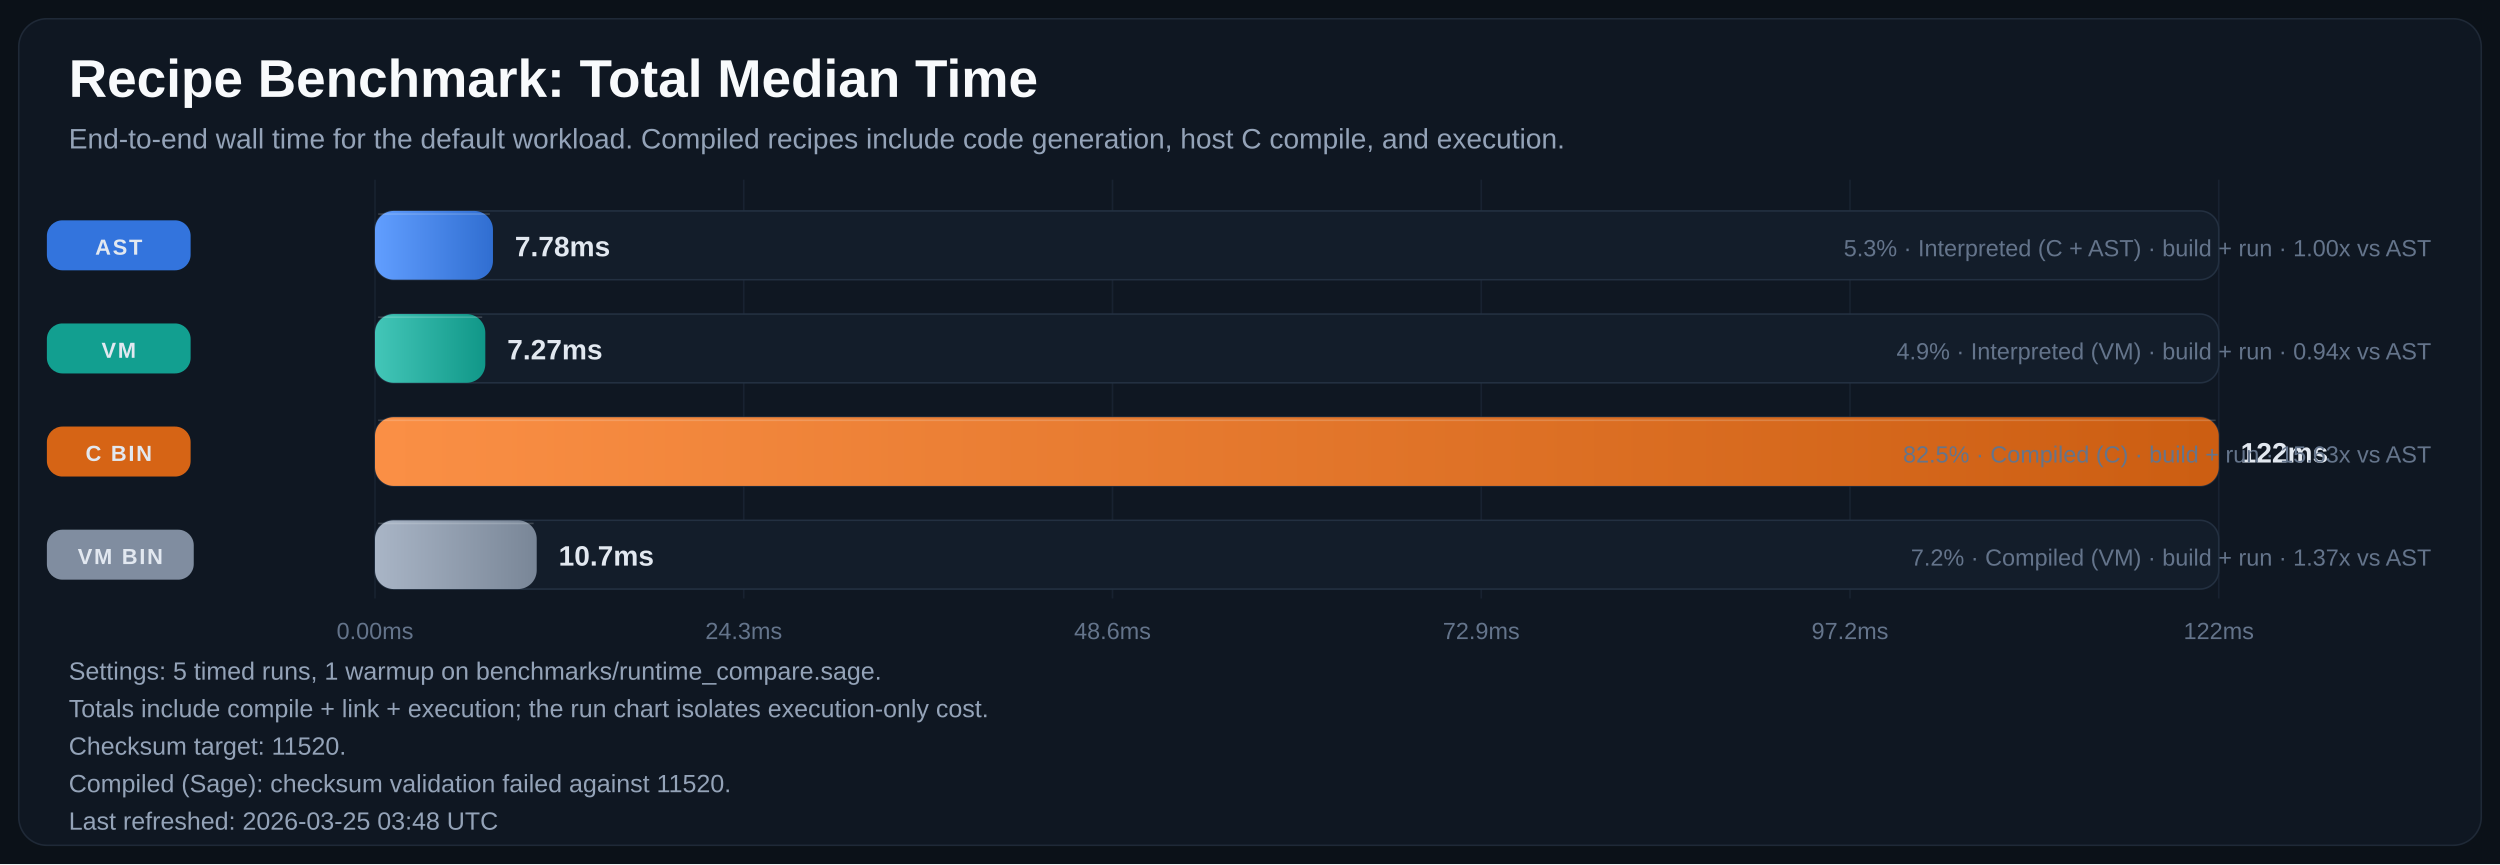
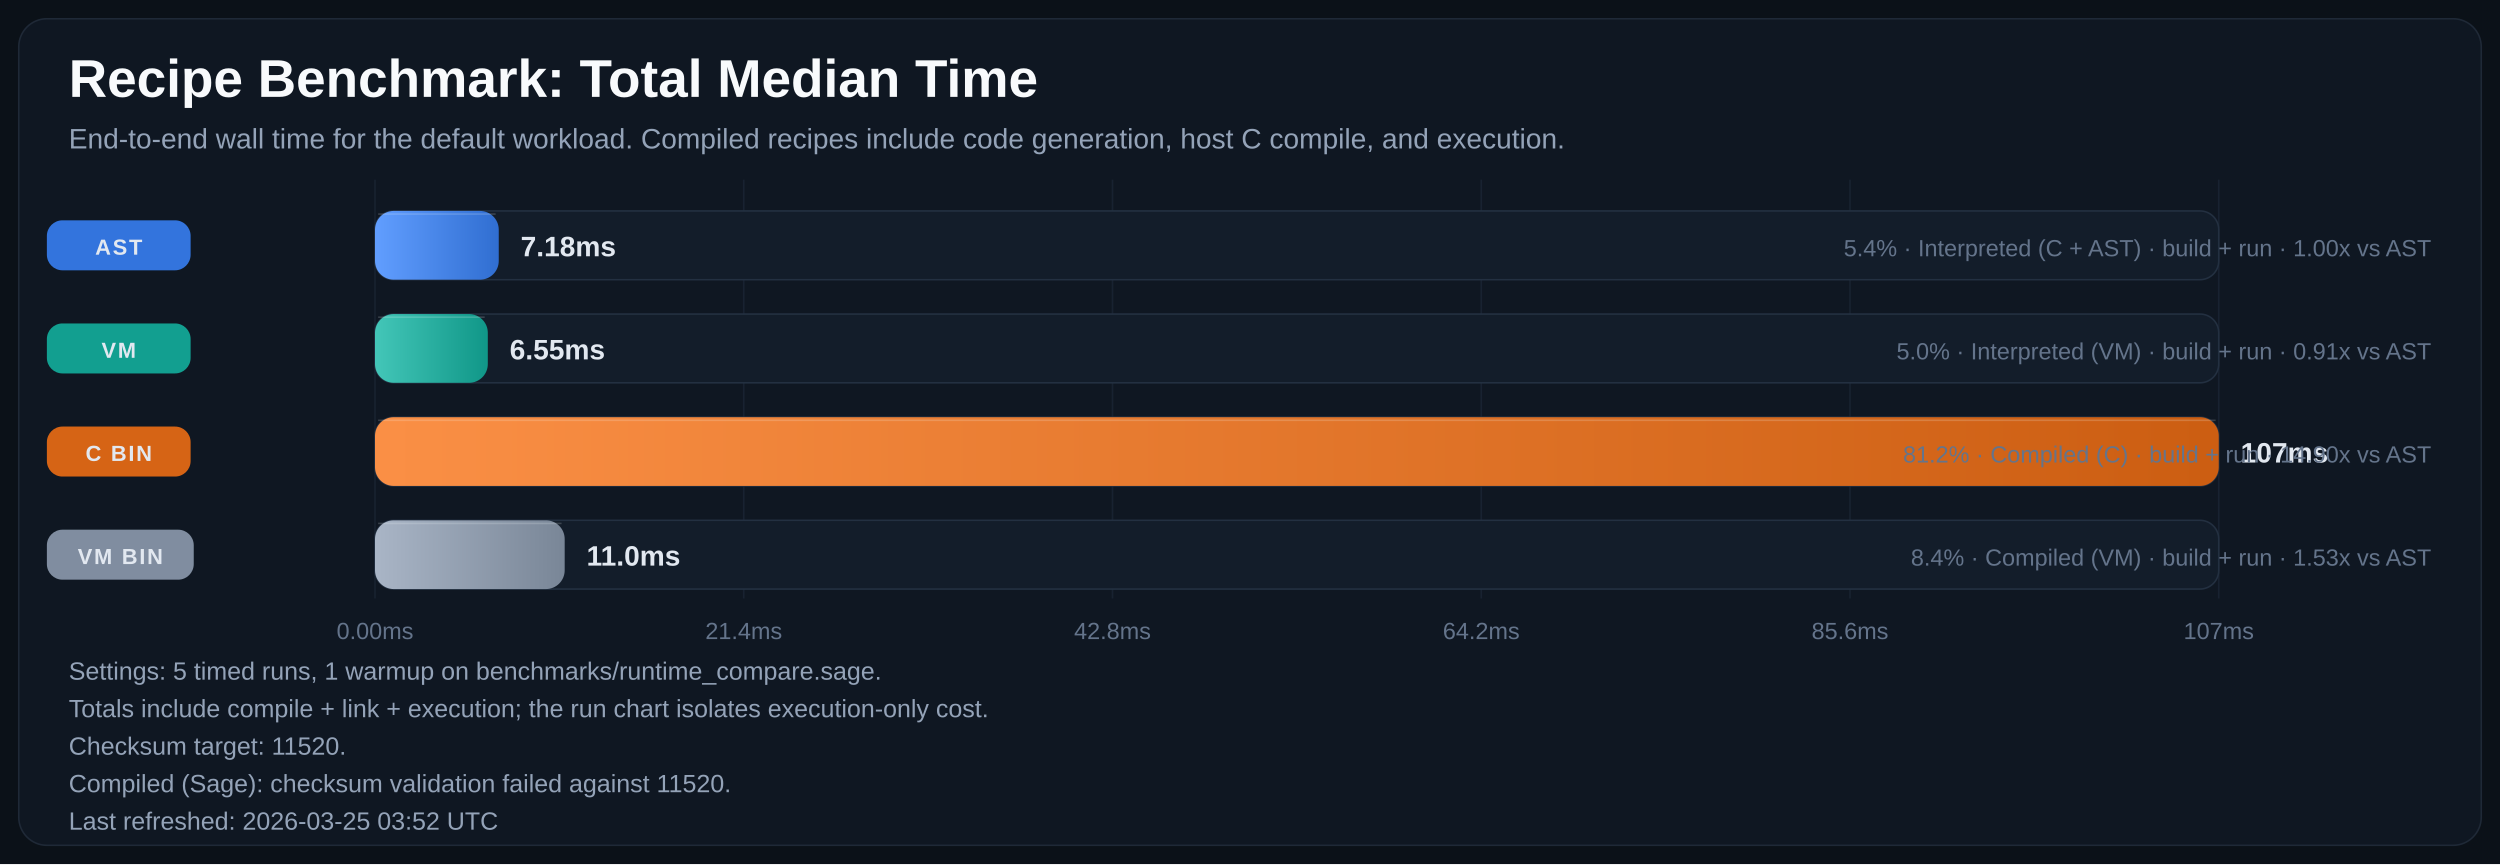
<svg xmlns="http://www.w3.org/2000/svg" width="1600" height="553" viewBox="0 0 1600 553" role="img" aria-labelledby="title desc">
  <defs>
    <linearGradient id="bar-gradient-0" x1="0%" y1="0%" x2="100%" y2="0%">
      <stop offset="0%" stop-color="#619EFF" />
      <stop offset="100%" stop-color="#306ED1" />
    </linearGradient>
    <linearGradient id="bar-gradient-1" x1="0%" y1="0%" x2="100%" y2="0%">
      <stop offset="0%" stop-color="#43C6B8" />
      <stop offset="100%" stop-color="#109788" />
    </linearGradient>
    <linearGradient id="bar-gradient-2" x1="0%" y1="0%" x2="100%" y2="0%">
      <stop offset="0%" stop-color="#FA8F45" />
      <stop offset="100%" stop-color="#CC5E12" />
    </linearGradient>
    <linearGradient id="bar-gradient-3" x1="0%" y1="0%" x2="100%" y2="0%">
      <stop offset="0%" stop-color="#A9B5C6" />
      <stop offset="100%" stop-color="#798697" />
    </linearGradient>
  </defs>
  <rect width="100%" height="100%" fill="#0B1118" />
  <rect x="12" y="12" width="1576" height="529" rx="18" fill="#0F1722" stroke="#1F2937" />
  <text x="44" y="62" fill="#F8FAFC" font-size="34" font-family="Segoe UI, Arial, sans-serif" font-weight="700">Recipe Benchmark: Total Median Time</text>
  <text x="44" y="95" fill="#94A3B8" font-size="18" font-family="Segoe UI, Arial, sans-serif">End-to-end wall time for the default workload. Compiled recipes include code generation, host C compile, and execution.</text>
  <line x1="240.0" y1="115" x2="240.0" y2="383" stroke="#182231" stroke-width="1" />
  <text x="240.0" y="409" text-anchor="middle" fill="#64748B" font-size="15" font-family="Segoe UI, Arial, sans-serif">0.00ms</text>
  <line x1="476.0" y1="115" x2="476.0" y2="383" stroke="#182231" stroke-width="1" />
-   <text x="476.0" y="409" text-anchor="middle" fill="#64748B" font-size="15" font-family="Segoe UI, Arial, sans-serif">24.3ms</text>
+   <text x="476.0" y="409" text-anchor="middle" fill="#64748B" font-size="15" font-family="Segoe UI, Arial, sans-serif">21.4ms</text>
  <line x1="712.0" y1="115" x2="712.0" y2="383" stroke="#182231" stroke-width="1" />
-   <text x="712.0" y="409" text-anchor="middle" fill="#64748B" font-size="15" font-family="Segoe UI, Arial, sans-serif">48.6ms</text>
+   <text x="712.0" y="409" text-anchor="middle" fill="#64748B" font-size="15" font-family="Segoe UI, Arial, sans-serif">42.8ms</text>
  <line x1="948.0" y1="115" x2="948.0" y2="383" stroke="#182231" stroke-width="1" />
-   <text x="948.0" y="409" text-anchor="middle" fill="#64748B" font-size="15" font-family="Segoe UI, Arial, sans-serif">72.9ms</text>
+   <text x="948.0" y="409" text-anchor="middle" fill="#64748B" font-size="15" font-family="Segoe UI, Arial, sans-serif">64.2ms</text>
  <line x1="1184.0" y1="115" x2="1184.0" y2="383" stroke="#182231" stroke-width="1" />
-   <text x="1184.0" y="409" text-anchor="middle" fill="#64748B" font-size="15" font-family="Segoe UI, Arial, sans-serif">97.2ms</text>
+   <text x="1184.0" y="409" text-anchor="middle" fill="#64748B" font-size="15" font-family="Segoe UI, Arial, sans-serif">85.6ms</text>
  <line x1="1420.0" y1="115" x2="1420.0" y2="383" stroke="#182231" stroke-width="1" />
-   <text x="1420.0" y="409" text-anchor="middle" fill="#64748B" font-size="15" font-family="Segoe UI, Arial, sans-serif">122ms</text>
+   <text x="1420.0" y="409" text-anchor="middle" fill="#64748B" font-size="15" font-family="Segoe UI, Arial, sans-serif">107ms</text>
  <rect x="30" y="141.0" width="92" height="32" rx="10" fill="#3479E6" opacity="0.95" />
  <text x="76.0" y="163.0" text-anchor="middle" fill="#E2E8F0" font-size="14" font-family="Segoe UI, Arial, sans-serif" font-weight="700" letter-spacing="1.1">AST</text>
  <rect x="240" y="135" width="1180" height="44" rx="12" fill="#131D2A" stroke="#233041" />
-   <rect x="240" y="135" width="75.5" height="44" rx="12" fill="url(#bar-gradient-0)" />
-   <line x1="242.0" y1="137.0" x2="313.5" y2="137.0" stroke="#F8FAFC" stroke-opacity="0.18" />
-   <text x="329.5" y="164.0" fill="#E2E8F0" font-size="18" font-family="Segoe UI, Arial, sans-serif" font-weight="700">7.78ms</text>
-   <text x="1556" y="164.0" text-anchor="end" fill="#64748B" font-size="15" font-family="Segoe UI, Arial, sans-serif">5.3% · Interpreted (C + AST) · build + run · 1.00x vs AST</text>
+   <rect x="240" y="135" width="79.2" height="44" rx="12" fill="url(#bar-gradient-0)" />
+   <line x1="242.0" y1="137.0" x2="317.2" y2="137.0" stroke="#F8FAFC" stroke-opacity="0.18" />
+   <text x="333.2" y="164.0" fill="#E2E8F0" font-size="18" font-family="Segoe UI, Arial, sans-serif" font-weight="700">7.18ms</text>
+   <text x="1556" y="164.0" text-anchor="end" fill="#64748B" font-size="15" font-family="Segoe UI, Arial, sans-serif">5.4% · Interpreted (C + AST) · build + run · 1.00x vs AST</text>
  <rect x="30" y="207.0" width="92" height="32" rx="10" fill="#12A695" opacity="0.95" />
  <text x="76.0" y="229.0" text-anchor="middle" fill="#E2E8F0" font-size="14" font-family="Segoe UI, Arial, sans-serif" font-weight="700" letter-spacing="1.1">VM</text>
  <rect x="240" y="201" width="1180" height="44" rx="12" fill="#131D2A" stroke="#233041" />
-   <rect x="240" y="201" width="70.6" height="44" rx="12" fill="url(#bar-gradient-1)" />
-   <line x1="242.0" y1="203.0" x2="308.6" y2="203.0" stroke="#F8FAFC" stroke-opacity="0.18" />
-   <text x="324.6" y="230.0" fill="#E2E8F0" font-size="18" font-family="Segoe UI, Arial, sans-serif" font-weight="700">7.27ms</text>
-   <text x="1556" y="230.0" text-anchor="end" fill="#64748B" font-size="15" font-family="Segoe UI, Arial, sans-serif">4.9% · Interpreted (VM) · build + run · 0.94x vs AST</text>
+   <rect x="240" y="201" width="72.2" height="44" rx="12" fill="url(#bar-gradient-1)" />
+   <line x1="242.0" y1="203.0" x2="310.2" y2="203.0" stroke="#F8FAFC" stroke-opacity="0.18" />
+   <text x="326.2" y="230.0" fill="#E2E8F0" font-size="18" font-family="Segoe UI, Arial, sans-serif" font-weight="700">6.55ms</text>
+   <text x="1556" y="230.0" text-anchor="end" fill="#64748B" font-size="15" font-family="Segoe UI, Arial, sans-serif">5.0% · Interpreted (VM) · build + run · 0.91x vs AST</text>
  <rect x="30" y="273.0" width="92" height="32" rx="10" fill="#E06814" opacity="0.95" />
  <text x="76.0" y="295.0" text-anchor="middle" fill="#E2E8F0" font-size="14" font-family="Segoe UI, Arial, sans-serif" font-weight="700" letter-spacing="1.1">C BIN</text>
  <rect x="240" y="267" width="1180" height="44" rx="12" fill="#131D2A" stroke="#233041" />
  <rect x="240" y="267" width="1180.0" height="44" rx="12" fill="url(#bar-gradient-2)" />
  <line x1="242.0" y1="269.0" x2="1418.0" y2="269.0" stroke="#F8FAFC" stroke-opacity="0.18" />
-   <text x="1434.0" y="296.0" fill="#E2E8F0" font-size="18" font-family="Segoe UI, Arial, sans-serif" font-weight="700">122ms</text>
-   <text x="1556" y="296.0" text-anchor="end" fill="#64748B" font-size="15" font-family="Segoe UI, Arial, sans-serif">82.5% · Compiled (C) · build + run · 15.63x vs AST</text>
+   <text x="1434.0" y="296.0" fill="#E2E8F0" font-size="18" font-family="Segoe UI, Arial, sans-serif" font-weight="700">107ms</text>
+   <text x="1556" y="296.0" text-anchor="end" fill="#64748B" font-size="15" font-family="Segoe UI, Arial, sans-serif">81.2% · Compiled (C) · build + run · 14.90x vs AST</text>
  <rect x="30" y="339.0" width="94" height="32" rx="10" fill="#8593A6" opacity="0.95" />
  <text x="77.0" y="361.0" text-anchor="middle" fill="#E2E8F0" font-size="14" font-family="Segoe UI, Arial, sans-serif" font-weight="700" letter-spacing="1.1">VM BIN</text>
  <rect x="240" y="333" width="1180" height="44" rx="12" fill="#131D2A" stroke="#233041" />
-   <rect x="240" y="333" width="103.5" height="44" rx="12" fill="url(#bar-gradient-3)" />
-   <line x1="242.0" y1="335.0" x2="341.5" y2="335.0" stroke="#F8FAFC" stroke-opacity="0.18" />
-   <text x="357.5" y="362.0" fill="#E2E8F0" font-size="18" font-family="Segoe UI, Arial, sans-serif" font-weight="700">10.7ms</text>
-   <text x="1556" y="362.0" text-anchor="end" fill="#64748B" font-size="15" font-family="Segoe UI, Arial, sans-serif">7.2% · Compiled (VM) · build + run · 1.37x vs AST</text>
+   <rect x="240" y="333" width="121.4" height="44" rx="12" fill="url(#bar-gradient-3)" />
+   <line x1="242.0" y1="335.0" x2="359.4" y2="335.0" stroke="#F8FAFC" stroke-opacity="0.18" />
+   <text x="375.4" y="362.0" fill="#E2E8F0" font-size="18" font-family="Segoe UI, Arial, sans-serif" font-weight="700">11.0ms</text>
+   <text x="1556" y="362.0" text-anchor="end" fill="#64748B" font-size="15" font-family="Segoe UI, Arial, sans-serif">8.4% · Compiled (VM) · build + run · 1.53x vs AST</text>
  <text x="44" y="435" fill="#94A3B8" font-size="16" font-family="Segoe UI, Arial, sans-serif">Settings: 5 timed runs, 1 warmup on benchmarks/runtime_compare.sage.</text>
  <text x="44" y="459" fill="#94A3B8" font-size="16" font-family="Segoe UI, Arial, sans-serif">Totals include compile + link + execution; the run chart isolates execution-only cost.</text>
  <text x="44" y="483" fill="#94A3B8" font-size="16" font-family="Segoe UI, Arial, sans-serif">Checksum target: 11520.</text>
  <text x="44" y="507" fill="#94A3B8" font-size="16" font-family="Segoe UI, Arial, sans-serif">Compiled (Sage): checksum validation failed against 11520.</text>
-   <text x="44" y="531" fill="#94A3B8" font-size="16" font-family="Segoe UI, Arial, sans-serif">Last refreshed: 2026-03-25 03:48 UTC</text>
+   <text x="44" y="531" fill="#94A3B8" font-size="16" font-family="Segoe UI, Arial, sans-serif">Last refreshed: 2026-03-25 03:52 UTC</text>
</svg>
